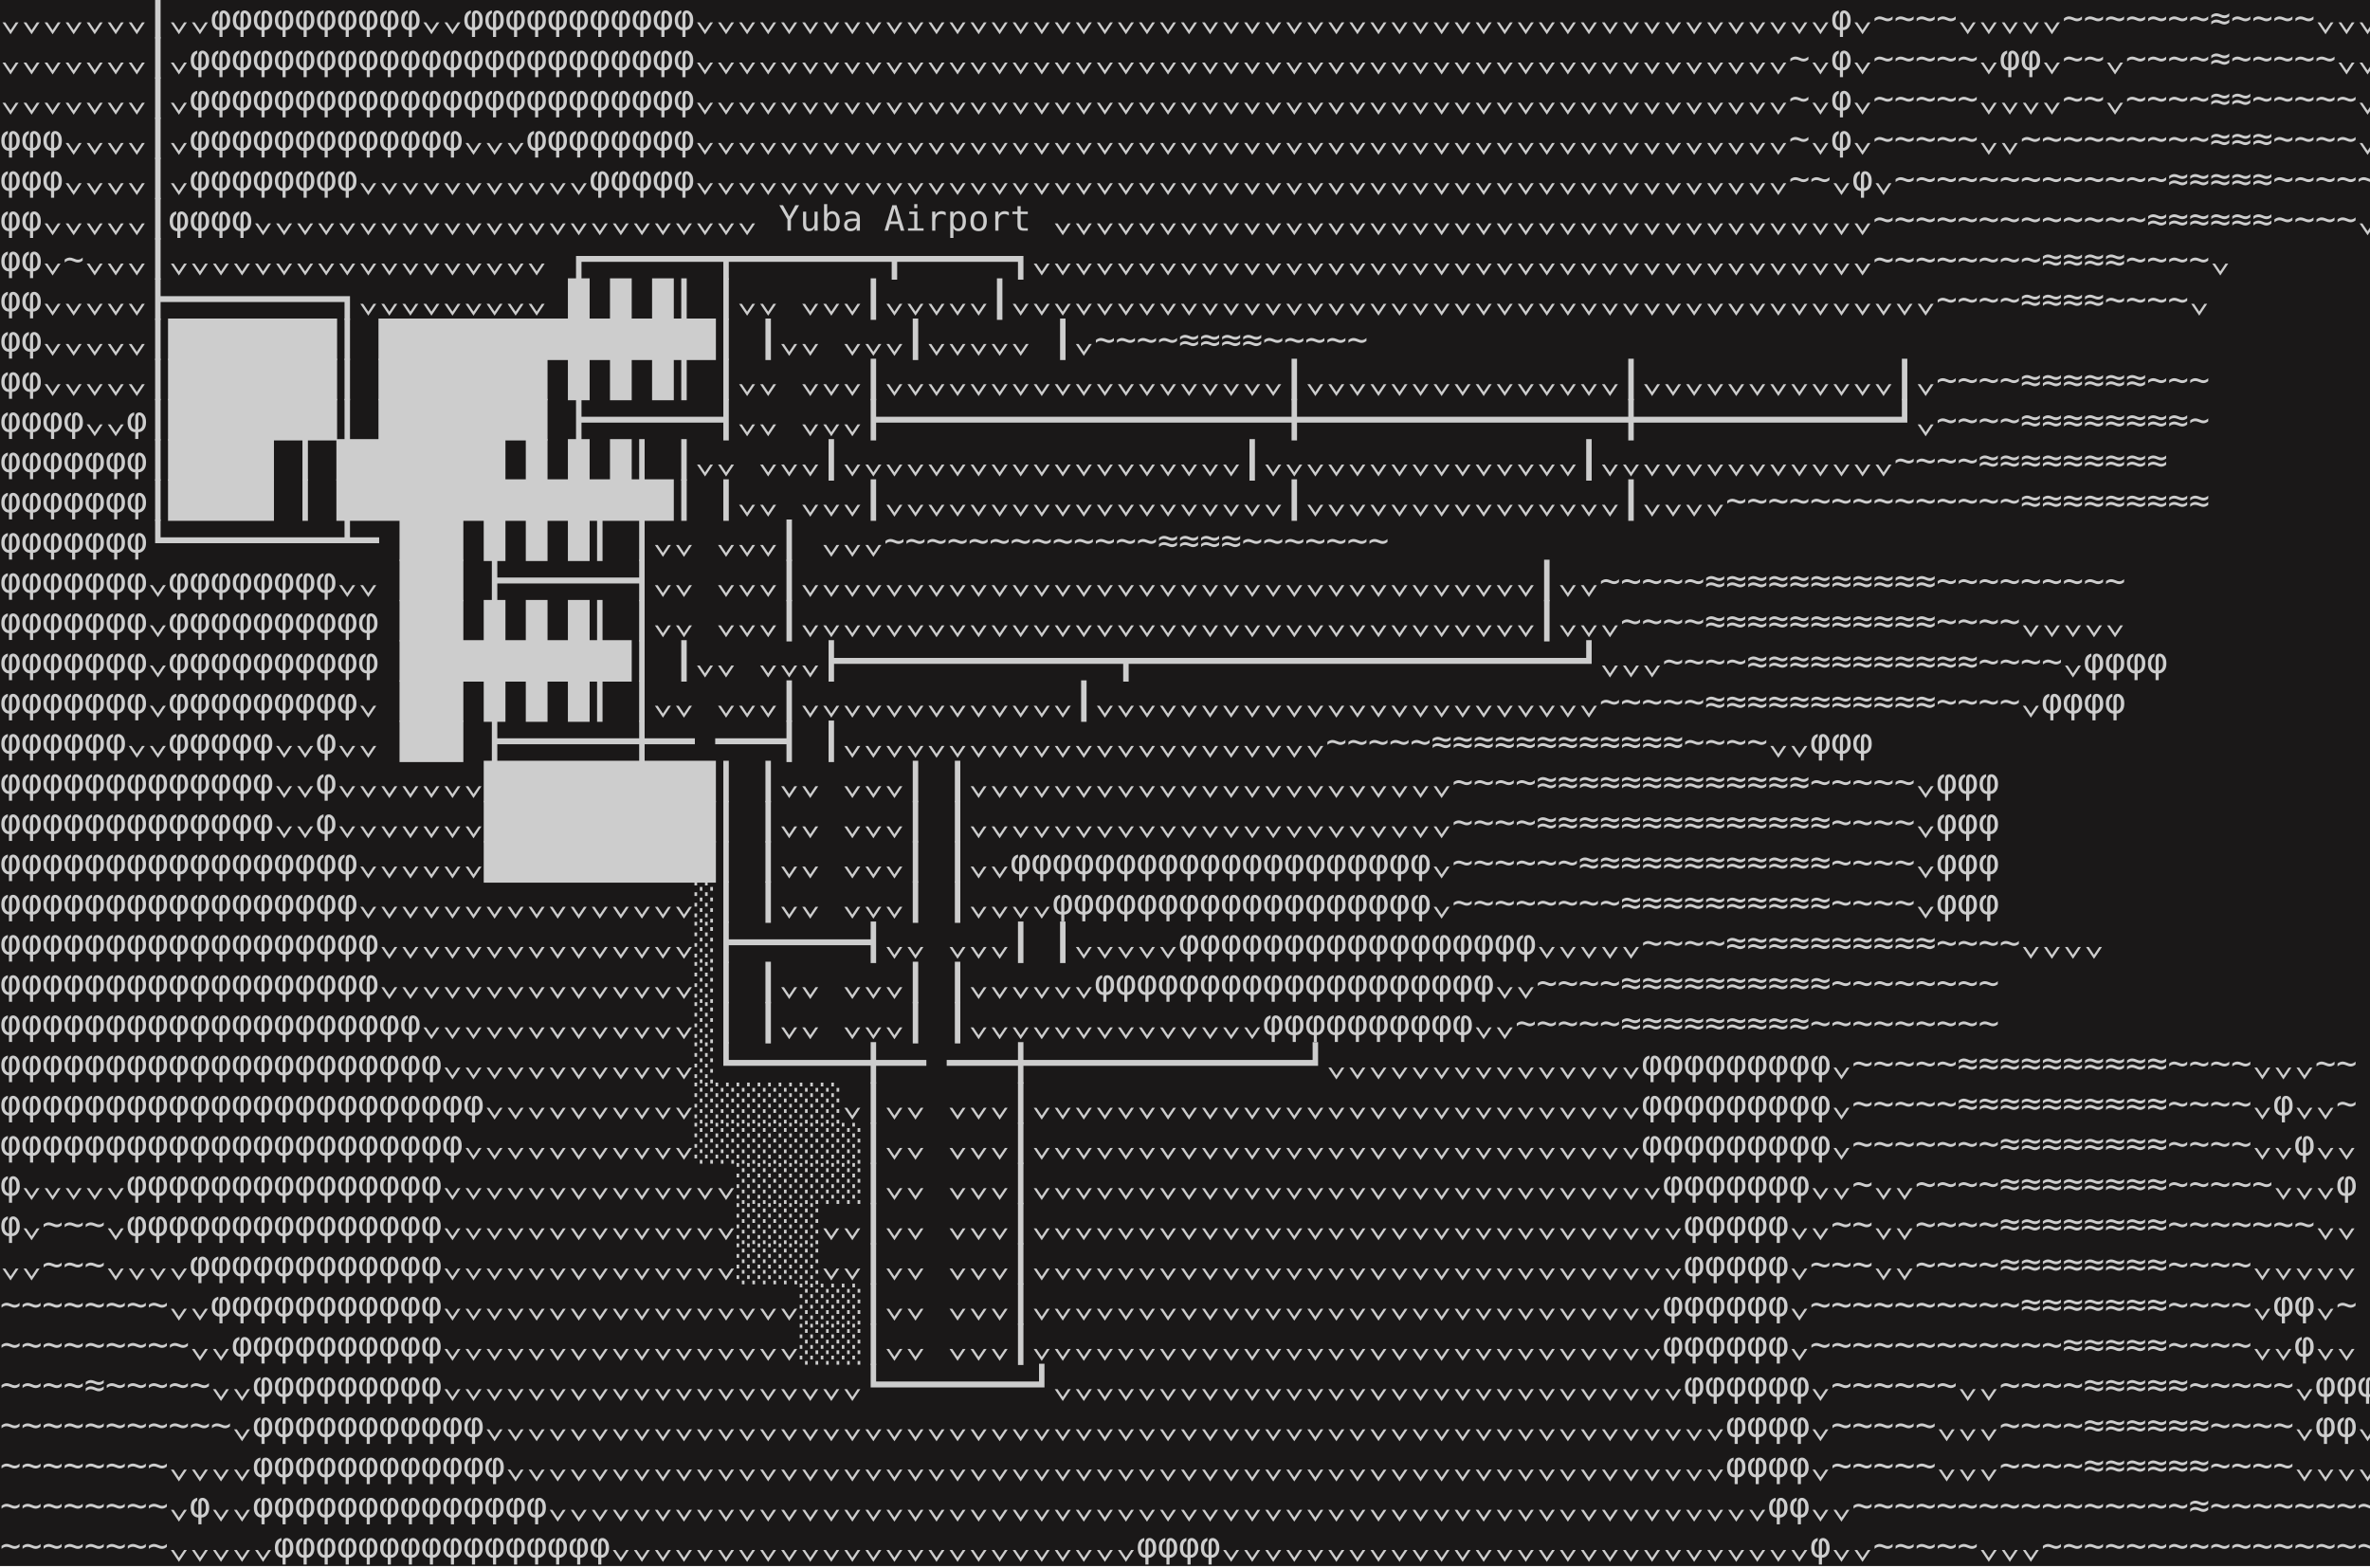
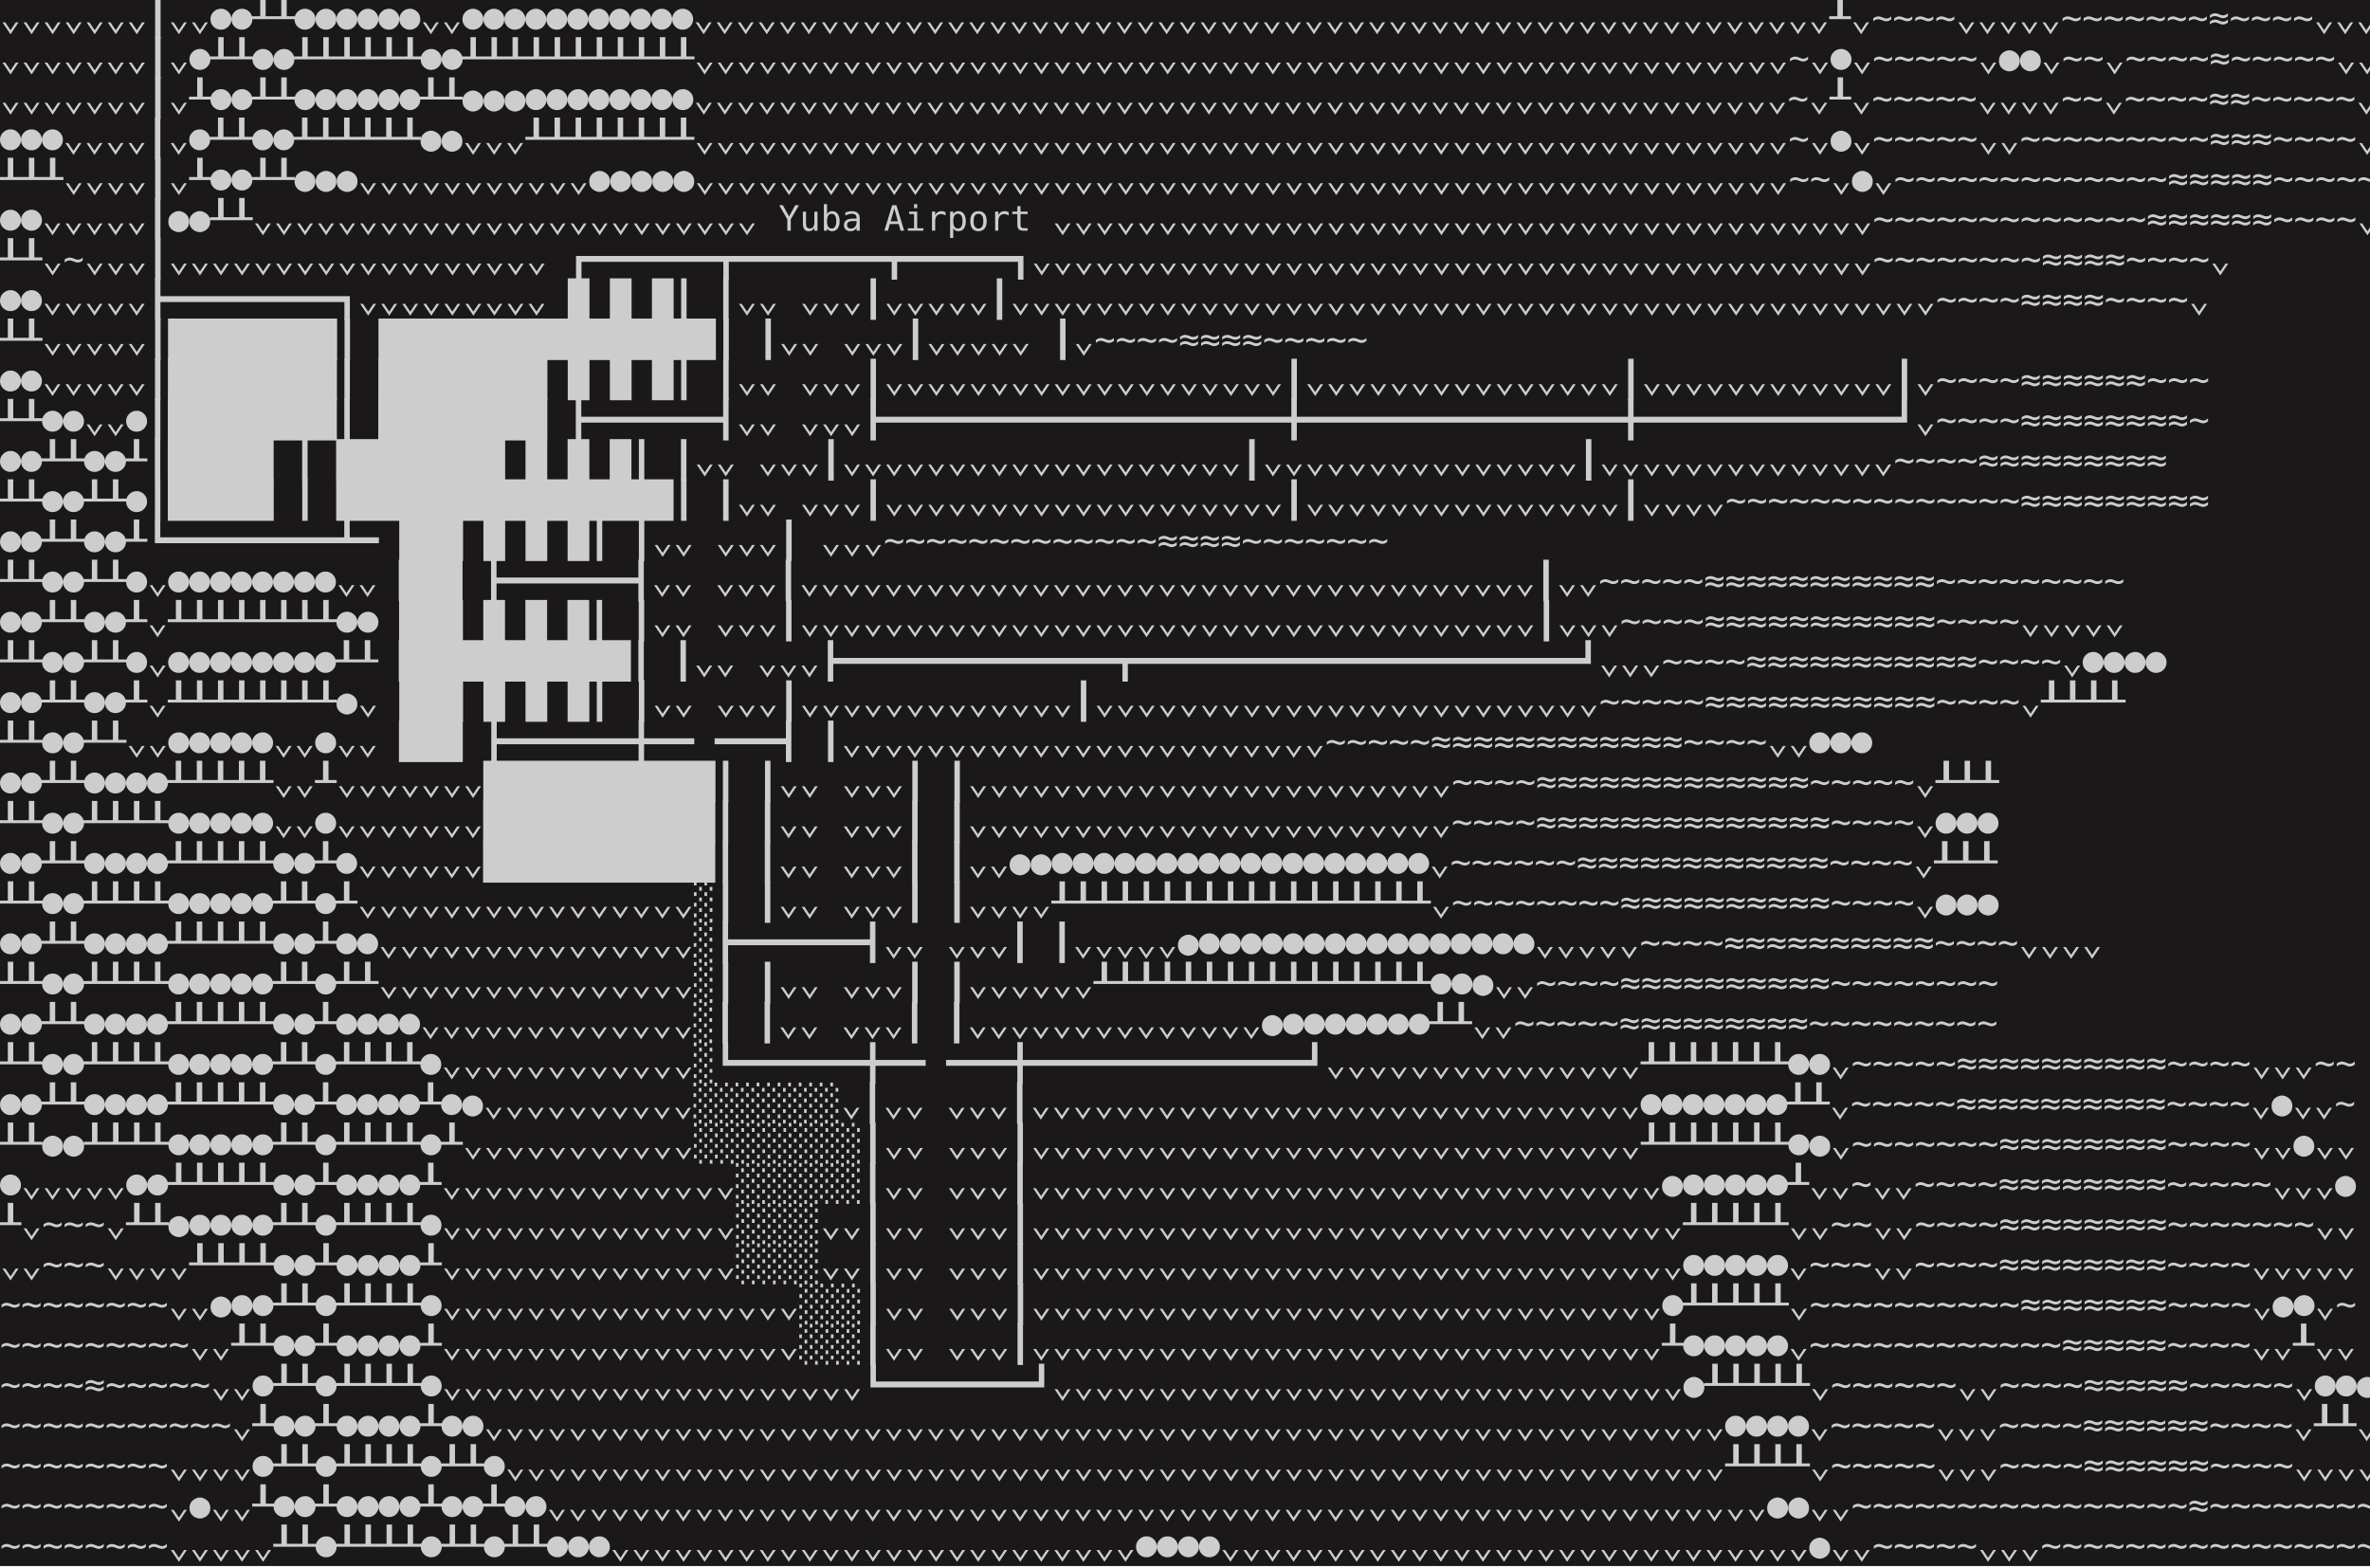
<svg xmlns="http://www.w3.org/2000/svg" version="1.1" width="678.0px" height="448.5px" viewBox="0 0 678.0 448.5" style="letter-spacing:0em;font-size:10px;font-family:'DejaVu Sans Mono';stroke:none">
  <text y="8.5" x="0.0" style="fill:#1a1818">█████████████████████████████████████████████████████████████████████████████████████████████████████████████████</text>
  <text y="20.0" x="0.0" style="fill:#1a1818">█████████████████████████████████████████████████████████████████████████████████████████████████████████████████</text>
  <text y="31.5" x="0.0" style="fill:#1a1818">█████████████████████████████████████████████████████████████████████████████████████████████████████████████████</text>
  <text y="43.0" x="0.0" style="fill:#1a1818">█████████████████████████████████████████████████████████████████████████████████████████████████████████████████</text>
  <text y="54.5" x="0.0" style="fill:#1a1818">█████████████████████████████████████████████████████████████████████████████████████████████████████████████████</text>
  <text y="66.0" x="0.0" style="fill:#1a1818">█████████████████████████████████████████████████████████████████████████████████████████████████████████████████</text>
  <text y="77.5" x="0.0" style="fill:#1a1818">█████████████████████████████████████████████████████████████████████████████████████████████████████████████████</text>
  <text y="89.0" x="0.0" style="fill:#1a1818">█████████████████████████████████████████████████████████████████████████████████████████████████████████████████</text>
  <text y="100.5" x="0.0" style="fill:#1a1818">█████████████████████████████████████████████████████████████████████████████████████████████████████████████████</text>
  <text y="112.0" x="0.0" style="fill:#1a1818">█████████████████████████████████████████████████████████████████████████████████████████████████████████████████</text>
  <text y="123.5" x="0.0" style="fill:#1a1818">█████████████████████████████████████████████████████████████████████████████████████████████████████████████████</text>
  <text y="135.0" x="0.0" style="fill:#1a1818">█████████████████████████████████████████████████████████████████████████████████████████████████████████████████</text>
  <text y="146.5" x="0.0" style="fill:#1a1818">█████████████████████████████████████████████████████████████████████████████████████████████████████████████████</text>
  <text y="158.0" x="0.0" style="fill:#1a1818">█████████████████████████████████████████████████████████████████████████████████████████████████████████████████</text>
  <text y="169.5" x="0.0" style="fill:#1a1818">█████████████████████████████████████████████████████████████████████████████████████████████████████████████████</text>
  <text y="181.0" x="0.0" style="fill:#1a1818">█████████████████████████████████████████████████████████████████████████████████████████████████████████████████</text>
  <text y="192.5" x="0.0" style="fill:#1a1818">█████████████████████████████████████████████████████████████████████████████████████████████████████████████████</text>
  <text y="204.0" x="0.0" style="fill:#1a1818">█████████████████████████████████████████████████████████████████████████████████████████████████████████████████</text>
  <text y="215.5" x="0.0" style="fill:#1a1818">█████████████████████████████████████████████████████████████████████████████████████████████████████████████████</text>
  <text y="227.0" x="0.0" style="fill:#1a1818">█████████████████████████████████████████████████████████████████████████████████████████████████████████████████</text>
  <text y="238.5" x="0.0" style="fill:#1a1818">█████████████████████████████████████████████████████████████████████████████████████████████████████████████████</text>
  <text y="250.0" x="0.0" style="fill:#1a1818">█████████████████████████████████████████████████████████████████████████████████████████████████████████████████</text>
  <text y="261.5" x="0.0" style="fill:#1a1818">█████████████████████████████████████████████████████████████████████████████████████████████████████████████████</text>
  <text y="273.0" x="0.0" style="fill:#1a1818">█████████████████████████████████████████████████████████████████████████████████████████████████████████████████</text>
  <text y="284.5" x="0.0" style="fill:#1a1818">█████████████████████████████████████████████████████████████████████████████████████████████████████████████████</text>
  <text y="296.0" x="0.0" style="fill:#1a1818">█████████████████████████████████████████████████████████████████████████████████████████████████████████████████</text>
  <text y="307.5" x="0.0" style="fill:#1a1818">█████████████████████████████████████████████████████████████████████████████████████████████████████████████████</text>
  <text y="319.0" x="0.0" style="fill:#1a1818">█████████████████████████████████████████████████████████████████████████████████████████████████████████████████</text>
  <text y="330.5" x="0.0" style="fill:#1a1818">█████████████████████████████████████████████████████████████████████████████████████████████████████████████████</text>
  <text y="342.0" x="0.0" style="fill:#1a1818">█████████████████████████████████████████████████████████████████████████████████████████████████████████████████</text>
  <text y="353.5" x="0.0" style="fill:#1a1818">█████████████████████████████████████████████████████████████████████████████████████████████████████████████████</text>
  <text y="365.0" x="0.0" style="fill:#1a1818">█████████████████████████████████████████████████████████████████████████████████████████████████████████████████</text>
  <text y="376.5" x="0.0" style="fill:#1a1818">█████████████████████████████████████████████████████████████████████████████████████████████████████████████████</text>
  <text y="388.0" x="0.0" style="fill:#1a1818">█████████████████████████████████████████████████████████████████████████████████████████████████████████████████</text>
  <text y="399.5" x="0.0" style="fill:#1a1818">█████████████████████████████████████████████████████████████████████████████████████████████████████████████████</text>
  <text y="411.0" x="0.0" style="fill:#1a1818">█████████████████████████████████████████████████████████████████████████████████████████████████████████████████</text>
  <text y="422.5" x="0.0" style="fill:#1a1818">█████████████████████████████████████████████████████████████████████████████████████████████████████████████████</text>
  <text y="434.0" x="0.0" style="fill:#1a1818">█████████████████████████████████████████████████████████████████████████████████████████████████████████████████</text>
  <text y="445.5" x="0.0" style="fill:#1a1818">█████████████████████████████████████████████████████████████████████████████████████████████████████████████████</text>
-   <text y="8.5" x="0.0" style="fill:#cdcdcd">⌄⌄⌄⌄⌄⌄⌄┃⌄⌄φφφφφφφφφφ⌄⌄φφφφφφφφφφφ⌄⌄⌄⌄⌄⌄⌄⌄⌄⌄⌄⌄⌄⌄⌄⌄⌄⌄⌄⌄⌄⌄⌄⌄⌄⌄⌄⌄⌄⌄⌄⌄⌄⌄⌄⌄⌄⌄⌄⌄⌄⌄⌄⌄⌄⌄⌄⌄⌄⌄⌄⌄⌄⌄φ⌄~~~~⌄⌄⌄⌄⌄~~~~~~~≈~~~~⌄⌄⌄</text>
-   <text y="20.0" x="0.0" style="fill:#cdcdcd">⌄⌄⌄⌄⌄⌄⌄┃⌄φφφφφφφφφφφφφφφφφφφφφφφφ⌄⌄⌄⌄⌄⌄⌄⌄⌄⌄⌄⌄⌄⌄⌄⌄⌄⌄⌄⌄⌄⌄⌄⌄⌄⌄⌄⌄⌄⌄⌄⌄⌄⌄⌄⌄⌄⌄⌄⌄⌄⌄⌄⌄⌄⌄⌄⌄⌄⌄⌄⌄~⌄φ⌄~~~~~⌄φφ⌄~~⌄~~~~≈~~~~~⌄⌄</text>
-   <text y="31.5" x="0.0" style="fill:#cdcdcd">⌄⌄⌄⌄⌄⌄⌄┃⌄φφφφφφφφφφφφφφφφφφφφφφφφ⌄⌄⌄⌄⌄⌄⌄⌄⌄⌄⌄⌄⌄⌄⌄⌄⌄⌄⌄⌄⌄⌄⌄⌄⌄⌄⌄⌄⌄⌄⌄⌄⌄⌄⌄⌄⌄⌄⌄⌄⌄⌄⌄⌄⌄⌄⌄⌄⌄⌄⌄⌄~⌄φ⌄~~~~~⌄⌄⌄⌄~~⌄~~~~≈≈~~~~~⌄</text>
-   <text y="43.0" x="0.0" style="fill:#cdcdcd">φφφ⌄⌄⌄⌄┃⌄φφφφφφφφφφφφφ⌄⌄⌄φφφφφφφφ⌄⌄⌄⌄⌄⌄⌄⌄⌄⌄⌄⌄⌄⌄⌄⌄⌄⌄⌄⌄⌄⌄⌄⌄⌄⌄⌄⌄⌄⌄⌄⌄⌄⌄⌄⌄⌄⌄⌄⌄⌄⌄⌄⌄⌄⌄⌄⌄⌄⌄⌄⌄~⌄φ⌄~~~~~⌄⌄~~~~~~~~~≈≈≈~~~~⌄</text>
-   <text y="54.5" x="0.0" style="fill:#cdcdcd">φφφ⌄⌄⌄⌄┃⌄φφφφφφφφ⌄⌄⌄⌄⌄⌄⌄⌄⌄⌄⌄φφφφφ⌄⌄⌄⌄⌄⌄⌄⌄⌄⌄⌄⌄⌄⌄⌄⌄⌄⌄⌄⌄⌄⌄⌄⌄⌄⌄⌄⌄⌄⌄⌄⌄⌄⌄⌄⌄⌄⌄⌄⌄⌄⌄⌄⌄⌄⌄⌄⌄⌄⌄⌄⌄~~⌄φ⌄~~~~~~~~~~~~~≈≈≈≈≈~~~~~</text>
-   <text y="66.0" x="0.0" style="fill:#cdcdcd">φφ⌄⌄⌄⌄⌄┃φφφφ⌄⌄⌄⌄⌄⌄⌄⌄⌄⌄⌄⌄⌄⌄⌄⌄⌄⌄⌄⌄⌄⌄⌄⌄ Yuba Airport ⌄⌄⌄⌄⌄⌄⌄⌄⌄⌄⌄⌄⌄⌄⌄⌄⌄⌄⌄⌄⌄⌄⌄⌄⌄⌄⌄⌄⌄⌄⌄⌄⌄⌄⌄⌄⌄⌄⌄~~~~~~~~~~~~~≈≈≈≈≈≈~~~~⌄</text>
-   <text y="77.5" x="0.0" style="fill:#cdcdcd">φφ⌄~⌄⌄⌄┃⌄⌄⌄⌄⌄⌄⌄⌄⌄⌄⌄⌄⌄⌄⌄⌄⌄⌄        ┏━━━━━━┳━━━━━━━┳━━━━━┓⌄⌄⌄⌄⌄⌄⌄⌄⌄⌄⌄⌄⌄⌄⌄⌄⌄⌄⌄⌄⌄⌄⌄⌄⌄⌄⌄⌄⌄⌄⌄⌄⌄⌄⌄⌄⌄⌄⌄⌄~~~~~~~~≈≈≈≈~~~~⌄</text>
-   <text y="89.0" x="0.0" style="fill:#cdcdcd">φφ⌄⌄⌄⌄⌄┣━━━━━━━━┓⌄⌄⌄⌄⌄⌄⌄⌄⌄ █  █  █┃      ┃⌄⌄  ⌄⌄⌄┃⌄⌄⌄⌄⌄┃⌄⌄⌄⌄⌄⌄⌄⌄⌄⌄⌄⌄⌄⌄⌄⌄⌄⌄⌄⌄⌄⌄⌄⌄⌄⌄⌄⌄⌄⌄⌄⌄⌄⌄⌄⌄⌄⌄⌄⌄⌄⌄⌄⌄~~~~≈≈≈≈~~~~⌄</text>
-   <text y="100.5" x="0.0" style="fill:#cdcdcd">φφ⌄⌄⌄⌄⌄┃████████┃ ████████████████┃      ┃⌄⌄  ⌄⌄⌄┃⌄⌄⌄⌄⌄                                           ┃⌄~~~~≈≈≈≈~~~~~</text>
-   <text y="112.0" x="0.0" style="fill:#cdcdcd">φφ⌄⌄⌄⌄⌄┃████████┃ ████████ █  █  █┃      ┃⌄⌄  ⌄⌄⌄┃⌄⌄⌄⌄⌄⌄⌄⌄⌄⌄⌄⌄⌄⌄⌄⌄⌄⌄⌄┃⌄⌄⌄⌄⌄⌄⌄⌄⌄⌄⌄⌄⌄⌄⌄┃⌄⌄⌄⌄⌄⌄⌄⌄⌄⌄⌄⌄┃⌄~~~~≈≈≈≈≈≈~~~</text>
-   <text y="123.5" x="0.0" style="fill:#cdcdcd">φφφφ⌄⌄φ┃████████┃ ████████        ┣━━━━━━┫⌄⌄  ⌄⌄⌄┣━━━━━━━━━━━━━━━━━━━╋━━━━━━━━━━━━━━━╋━━━━━━━━━━━━┛⌄~~~~≈≈≈≈≈≈≈≈~</text>
-   <text y="135.0" x="0.0" style="fill:#cdcdcd">φφφφφφφ┃█████   ┃ ████████ █  █  █┃      ┃⌄⌄  ⌄⌄⌄┃⌄⌄⌄⌄⌄⌄⌄⌄⌄⌄⌄⌄⌄⌄⌄⌄⌄⌄⌄┃⌄⌄⌄⌄⌄⌄⌄⌄⌄⌄⌄⌄⌄⌄⌄┃⌄⌄⌄⌄⌄⌄⌄⌄⌄⌄⌄⌄⌄⌄~~~~≈≈≈≈≈≈≈≈≈</text>
-   <text y="146.5" x="0.0" style="fill:#cdcdcd">φφφφφφφ┃█████   ┃ ████████████████┃      ┃⌄⌄  ⌄⌄⌄┃⌄⌄⌄⌄⌄⌄⌄⌄⌄⌄⌄⌄⌄⌄⌄⌄⌄⌄⌄┃⌄⌄⌄⌄⌄⌄⌄⌄⌄⌄⌄⌄⌄⌄⌄┃⌄⌄⌄⌄~~~~~~~~~~~~~~≈≈≈≈≈≈≈≈≈</text>
-   <text y="158.0" x="0.0" style="fill:#cdcdcd">φφφφφφφ┗━━━━━━━━┻━     ███ █  █  █┃      ┃⌄⌄  ⌄⌄⌄┃                                    ⌄⌄⌄~~~~~~~~~~~~~≈≈≈≈~~~~~~~</text>
-   <text y="169.5" x="0.0" style="fill:#cdcdcd">φφφφφφφ⌄φφφφφφφφ⌄⌄     ███        ┣━━━━━━┫⌄⌄  ⌄⌄⌄┃⌄⌄⌄⌄⌄⌄⌄⌄⌄⌄⌄⌄⌄⌄⌄⌄⌄⌄⌄⌄⌄⌄⌄⌄⌄⌄⌄⌄⌄⌄⌄⌄⌄⌄⌄┃⌄⌄~~~~~≈≈≈≈≈≈≈≈≈≈≈~~~~~~~~~</text>
-   <text y="181.0" x="0.0" style="fill:#cdcdcd">φφφφφφφ⌄φφφφφφφφφφ     ███ █  █  █┃      ┃⌄⌄  ⌄⌄⌄┃⌄⌄⌄⌄⌄⌄⌄⌄⌄⌄⌄⌄⌄⌄⌄⌄⌄⌄⌄⌄⌄⌄⌄⌄⌄⌄⌄⌄⌄⌄⌄⌄⌄⌄⌄┃⌄⌄⌄~~~~≈≈≈≈≈≈≈≈≈≈≈~~~~⌄⌄⌄⌄⌄</text>
-   <text y="192.5" x="0.0" style="fill:#cdcdcd">φφφφφφφ⌄φφφφφφφφφφ     ███████████┃      ┃⌄⌄  ⌄⌄⌄┣━━━━━━━━━━━━━┳━━━━━━━━━━━━━━━━━━━━━┛⌄⌄⌄~~~~≈≈≈≈≈≈≈≈≈≈≈~~~~⌄φφφφ</text>
-   <text y="204.0" x="0.0" style="fill:#cdcdcd">φφφφφφφ⌄φφφφφφφφφ⌄     ███ █  █  █┃      ┃⌄⌄  ⌄⌄⌄┃⌄⌄⌄⌄⌄⌄⌄⌄⌄⌄⌄⌄⌄┃⌄⌄⌄⌄⌄⌄⌄⌄⌄⌄⌄⌄⌄⌄⌄⌄⌄⌄⌄⌄⌄⌄⌄⌄~~~~~≈≈≈≈≈≈≈≈≈≈≈~~~~⌄φφφφ</text>
-   <text y="215.5" x="0.0" style="fill:#cdcdcd">φφφφφφ⌄⌄φφφφφ⌄⌄φ⌄⌄     ███        ┣━━━━━━╋━━  ━━━┫             ┃⌄⌄⌄⌄⌄⌄⌄⌄⌄⌄⌄⌄⌄⌄⌄⌄⌄⌄⌄⌄⌄⌄⌄~~~~~≈≈≈≈≈≈≈≈≈≈≈≈~~~~⌄⌄φφφ</text>
-   <text y="227.0" x="0.0" style="fill:#cdcdcd">φφφφφφφφφφφφφ⌄⌄φ⌄⌄⌄⌄⌄⌄⌄███████████┃      ┃⌄⌄  ⌄⌄⌄┃             ┃⌄⌄⌄⌄⌄⌄⌄⌄⌄⌄⌄⌄⌄⌄⌄⌄⌄⌄⌄⌄⌄⌄⌄~~~~≈≈≈≈≈≈≈≈≈≈≈≈≈~~~~~⌄φφφ</text>
-   <text y="238.5" x="0.0" style="fill:#cdcdcd">φφφφφφφφφφφφφ⌄⌄φ⌄⌄⌄⌄⌄⌄⌄███████████┃      ┃⌄⌄  ⌄⌄⌄┃             ┃⌄⌄⌄⌄⌄⌄⌄⌄⌄⌄⌄⌄⌄⌄⌄⌄⌄⌄⌄⌄⌄⌄⌄~~~~≈≈≈≈≈≈≈≈≈≈≈≈≈≈~~~~⌄φφφ</text>
-   <text y="250.0" x="0.0" style="fill:#cdcdcd">φφφφφφφφφφφφφφφφφ⌄⌄⌄⌄⌄⌄███████████┃      ┃⌄⌄  ⌄⌄⌄┃             ┃⌄⌄φφφφφφφφφφφφφφφφφφφφ⌄~~~~~~≈≈≈≈≈≈≈≈≈≈≈≈~~~~⌄φφφ</text>
-   <text y="261.5" x="0.0" style="fill:#cdcdcd">φφφφφφφφφφφφφφφφφ⌄⌄⌄⌄⌄⌄⌄⌄⌄⌄⌄⌄⌄⌄⌄⌄░┃      ┃⌄⌄  ⌄⌄⌄┃             ┃⌄⌄⌄⌄φφφφφφφφφφφφφφφφφφ⌄~~~~~~~~≈≈≈≈≈≈≈≈≈≈~~~~⌄φφφ</text>
-   <text y="273.0" x="0.0" style="fill:#cdcdcd">φφφφφφφφφφφφφφφφφφ⌄⌄⌄⌄⌄⌄⌄⌄⌄⌄⌄⌄⌄⌄⌄░┣━━━━━━┫⌄⌄  ⌄⌄⌄┃             ┃⌄⌄⌄⌄⌄φφφφφφφφφφφφφφφφφ⌄⌄⌄⌄⌄~~~~≈≈≈≈≈≈≈≈≈≈~~~~⌄⌄⌄⌄</text>
-   <text y="284.5" x="0.0" style="fill:#cdcdcd">φφφφφφφφφφφφφφφφφφ⌄⌄⌄⌄⌄⌄⌄⌄⌄⌄⌄⌄⌄⌄⌄░┃      ┃⌄⌄  ⌄⌄⌄┃             ┃⌄⌄⌄⌄⌄⌄φφφφφφφφφφφφφφφφφφφ⌄⌄~~~~≈≈≈≈≈≈≈≈≈≈~~~~~~~~</text>
-   <text y="296.0" x="0.0" style="fill:#cdcdcd">φφφφφφφφφφφφφφφφφφφφ⌄⌄⌄⌄⌄⌄⌄⌄⌄⌄⌄⌄⌄░┃      ┃⌄⌄  ⌄⌄⌄┃             ┃⌄⌄⌄⌄⌄⌄⌄⌄⌄⌄⌄⌄⌄⌄φφφφφφφφφφ⌄⌄~~~~~≈≈≈≈≈≈≈≈≈~~~~~~~~~</text>
-   <text y="307.5" x="0.0" style="fill:#cdcdcd">φφφφφφφφφφφφφφφφφφφφφ⌄⌄⌄⌄⌄⌄⌄⌄⌄⌄⌄⌄░┗━━━━━━╋━━  ━━━╋━━━━━━━━━━━━━┛⌄⌄⌄⌄⌄⌄⌄⌄⌄⌄⌄⌄⌄⌄⌄φφφφφφφφφ⌄~~~~~≈≈≈≈≈≈≈≈≈≈~~~~⌄⌄⌄~~</text>
-   <text y="319.0" x="0.0" style="fill:#cdcdcd">φφφφφφφφφφφφφφφφφφφφφφφ⌄⌄⌄⌄⌄⌄⌄⌄⌄⌄░░░░░░░⌄┃⌄⌄  ⌄⌄⌄┃⌄⌄⌄⌄⌄⌄⌄⌄⌄⌄⌄⌄⌄⌄⌄⌄⌄⌄⌄⌄⌄⌄⌄⌄⌄⌄⌄⌄⌄φφφφφφφφφ⌄~~~~~≈≈≈≈≈≈≈≈≈≈~~~~⌄φ⌄⌄~</text>
-   <text y="330.5" x="0.0" style="fill:#cdcdcd">φφφφφφφφφφφφφφφφφφφφφφ⌄⌄⌄⌄⌄⌄⌄⌄⌄⌄⌄░░░░░░░░┃⌄⌄  ⌄⌄⌄┃⌄⌄⌄⌄⌄⌄⌄⌄⌄⌄⌄⌄⌄⌄⌄⌄⌄⌄⌄⌄⌄⌄⌄⌄⌄⌄⌄⌄⌄φφφφφφφφφ⌄~~~~~~~≈≈≈≈≈≈≈≈~~~~⌄⌄φ⌄⌄</text>
-   <text y="342.0" x="0.0" style="fill:#cdcdcd">φ⌄⌄⌄⌄⌄φφφφφφφφφφφφφφφ⌄⌄⌄⌄⌄⌄⌄⌄⌄⌄⌄⌄⌄⌄░░░░░░┃⌄⌄  ⌄⌄⌄┃⌄⌄⌄⌄⌄⌄⌄⌄⌄⌄⌄⌄⌄⌄⌄⌄⌄⌄⌄⌄⌄⌄⌄⌄⌄⌄⌄⌄⌄⌄φφφφφφφ⌄⌄~⌄⌄~~~~≈≈≈≈≈≈≈≈~~~~~⌄⌄⌄φ</text>
-   <text y="353.5" x="0.0" style="fill:#cdcdcd">φ⌄~~~⌄φφφφφφφφφφφφφφφ⌄⌄⌄⌄⌄⌄⌄⌄⌄⌄⌄⌄⌄⌄░░░░⌄⌄┃⌄⌄  ⌄⌄⌄┃⌄⌄⌄⌄⌄⌄⌄⌄⌄⌄⌄⌄⌄⌄⌄⌄⌄⌄⌄⌄⌄⌄⌄⌄⌄⌄⌄⌄⌄⌄⌄φφφφφ⌄⌄~~⌄⌄~~~~≈≈≈≈≈≈≈≈~~~~~~~⌄⌄</text>
-   <text y="365.0" x="0.0" style="fill:#cdcdcd">⌄⌄~~~⌄⌄⌄⌄φφφφφφφφφφφφ⌄⌄⌄⌄⌄⌄⌄⌄⌄⌄⌄⌄⌄⌄░░░░⌄⌄┃⌄⌄  ⌄⌄⌄┃⌄⌄⌄⌄⌄⌄⌄⌄⌄⌄⌄⌄⌄⌄⌄⌄⌄⌄⌄⌄⌄⌄⌄⌄⌄⌄⌄⌄⌄⌄⌄φφφφφ⌄~~~⌄⌄~~~~≈≈≈≈≈≈≈≈~~~~⌄⌄⌄⌄⌄</text>
-   <text y="376.5" x="0.0" style="fill:#cdcdcd">~~~~~~~~⌄⌄φφφφφφφφφφφ⌄⌄⌄⌄⌄⌄⌄⌄⌄⌄⌄⌄⌄⌄⌄⌄⌄░░░┃⌄⌄  ⌄⌄⌄┃⌄⌄⌄⌄⌄⌄⌄⌄⌄⌄⌄⌄⌄⌄⌄⌄⌄⌄⌄⌄⌄⌄⌄⌄⌄⌄⌄⌄⌄⌄φφφφφφ⌄~~~~~~~~~~≈≈≈≈≈≈≈~~~~⌄φφ⌄~</text>
-   <text y="388.0" x="0.0" style="fill:#cdcdcd">~~~~~~~~~⌄⌄φφφφφφφφφφ⌄⌄⌄⌄⌄⌄⌄⌄⌄⌄⌄⌄⌄⌄⌄⌄⌄░░░┃⌄⌄  ⌄⌄⌄┃⌄⌄⌄⌄⌄⌄⌄⌄⌄⌄⌄⌄⌄⌄⌄⌄⌄⌄⌄⌄⌄⌄⌄⌄⌄⌄⌄⌄⌄⌄φφφφφφ⌄~~~~~~~~~~~~≈≈≈≈≈~~~~⌄⌄φ⌄⌄</text>
-   <text y="399.5" x="0.0" style="fill:#cdcdcd">~~~~≈~~~~~⌄⌄φφφφφφφφφ⌄⌄⌄⌄⌄⌄⌄⌄⌄⌄⌄⌄⌄⌄⌄⌄⌄⌄⌄⌄┗━━━━━━━┛⌄⌄⌄⌄⌄⌄⌄⌄⌄⌄⌄⌄⌄⌄⌄⌄⌄⌄⌄⌄⌄⌄⌄⌄⌄⌄⌄⌄⌄⌄φφφφφφ⌄~~~~~~⌄⌄~~~~≈≈≈≈≈~~~~~⌄φφφ</text>
-   <text y="411.0" x="0.0" style="fill:#cdcdcd">~~~~~~~~~~~⌄φφφφφφφφφφφ⌄⌄⌄⌄⌄⌄⌄⌄⌄⌄⌄⌄⌄⌄⌄⌄⌄⌄⌄⌄⌄⌄⌄⌄⌄⌄⌄⌄⌄⌄⌄⌄⌄⌄⌄⌄⌄⌄⌄⌄⌄⌄⌄⌄⌄⌄⌄⌄⌄⌄⌄⌄⌄⌄⌄⌄⌄⌄⌄φφφφ⌄~~~~~⌄⌄⌄~~~~≈≈≈≈≈≈~~~~⌄φφ⌄</text>
-   <text y="422.5" x="0.0" style="fill:#cdcdcd">~~~~~~~~⌄⌄⌄⌄φφφφφφφφφφφφ⌄⌄⌄⌄⌄⌄⌄⌄⌄⌄⌄⌄⌄⌄⌄⌄⌄⌄⌄⌄⌄⌄⌄⌄⌄⌄⌄⌄⌄⌄⌄⌄⌄⌄⌄⌄⌄⌄⌄⌄⌄⌄⌄⌄⌄⌄⌄⌄⌄⌄⌄⌄⌄⌄⌄⌄⌄⌄φφφφ⌄~~~~~⌄⌄⌄~~~~≈≈≈≈≈≈~~~~⌄⌄⌄⌄</text>
-   <text y="434.0" x="0.0" style="fill:#cdcdcd">~~~~~~~~⌄φ⌄⌄φφφφφφφφφφφφφφ⌄⌄⌄⌄⌄⌄⌄⌄⌄⌄⌄⌄⌄⌄⌄⌄⌄⌄⌄⌄⌄⌄⌄⌄⌄⌄⌄⌄⌄⌄⌄⌄⌄⌄⌄⌄⌄⌄⌄⌄⌄⌄⌄⌄⌄⌄⌄⌄⌄⌄⌄⌄⌄⌄⌄⌄⌄⌄φφ⌄⌄~~~~~~~~~~~~~~~~≈~~~~~~~~</text>
-   <text y="445.5" x="0.0" style="fill:#cdcdcd">~~~~~~~~⌄⌄⌄⌄⌄φφφφφφφφφφφφφφφφ⌄⌄⌄⌄⌄⌄⌄⌄⌄⌄⌄⌄⌄⌄⌄⌄⌄⌄⌄⌄⌄⌄⌄⌄⌄φφφφ⌄⌄⌄⌄⌄⌄⌄⌄⌄⌄⌄⌄⌄⌄⌄⌄⌄⌄⌄⌄⌄⌄⌄⌄⌄⌄⌄⌄φ⌄⌄~~~~~⌄⌄⌄~~~~~~~~~~~~~~~~</text>
+   <text y="8.5" x="0.0" style="fill:#cdcdcd">⌄⌄⌄⌄⌄⌄⌄┃⌄⌄⬤⬤┸┸⬤⬤⬤⬤⬤⬤⌄⌄⬤⬤⬤⬤⬤⬤⬤⬤⬤⬤⬤⌄⌄⌄⌄⌄⌄⌄⌄⌄⌄⌄⌄⌄⌄⌄⌄⌄⌄⌄⌄⌄⌄⌄⌄⌄⌄⌄⌄⌄⌄⌄⌄⌄⌄⌄⌄⌄⌄⌄⌄⌄⌄⌄⌄⌄⌄⌄⌄⌄⌄⌄⌄⌄⌄┸⌄~~~~⌄⌄⌄⌄⌄~~~~~~~≈~~~~⌄⌄⌄</text>
+   <text y="20.0" x="0.0" style="fill:#cdcdcd">⌄⌄⌄⌄⌄⌄⌄┃⌄⬤┸┸⬤⬤┸┸┸┸┸┸⬤⬤┸┸┸┸┸┸┸┸┸┸┸⌄⌄⌄⌄⌄⌄⌄⌄⌄⌄⌄⌄⌄⌄⌄⌄⌄⌄⌄⌄⌄⌄⌄⌄⌄⌄⌄⌄⌄⌄⌄⌄⌄⌄⌄⌄⌄⌄⌄⌄⌄⌄⌄⌄⌄⌄⌄⌄⌄⌄⌄⌄~⌄⬤⌄~~~~~⌄●●⌄~~⌄~~~~≈~~~~~⌄⌄</text>
+   <text y="31.5" x="0.0" style="fill:#cdcdcd">⌄⌄⌄⌄⌄⌄⌄┃⌄┸⬤⬤┸┸⬤⬤⬤⬤⬤⬤┸┸●●●⬤⬤⬤⬤⬤⬤⬤⬤⌄⌄⌄⌄⌄⌄⌄⌄⌄⌄⌄⌄⌄⌄⌄⌄⌄⌄⌄⌄⌄⌄⌄⌄⌄⌄⌄⌄⌄⌄⌄⌄⌄⌄⌄⌄⌄⌄⌄⌄⌄⌄⌄⌄⌄⌄⌄⌄⌄⌄⌄⌄~⌄┸⌄~~~~~⌄⌄⌄⌄~~⌄~~~~≈≈~~~~~⌄</text>
+   <text y="43.0" x="0.0" style="fill:#cdcdcd">⬤⬤⬤⌄⌄⌄⌄┃⌄⬤┸┸⬤⬤┸┸┸┸┸┸●●⌄⌄⌄┸┸┸┸┸┸┸┸⌄⌄⌄⌄⌄⌄⌄⌄⌄⌄⌄⌄⌄⌄⌄⌄⌄⌄⌄⌄⌄⌄⌄⌄⌄⌄⌄⌄⌄⌄⌄⌄⌄⌄⌄⌄⌄⌄⌄⌄⌄⌄⌄⌄⌄⌄⌄⌄⌄⌄⌄⌄~⌄●⌄~~~~~⌄⌄~~~~~~~~~≈≈≈~~~~⌄</text>
+   <text y="54.5" x="0.0" style="fill:#cdcdcd">┸┸┸⌄⌄⌄⌄┃⌄┸⬤⬤┸┸●●●⌄⌄⌄⌄⌄⌄⌄⌄⌄⌄⌄●●●●●⌄⌄⌄⌄⌄⌄⌄⌄⌄⌄⌄⌄⌄⌄⌄⌄⌄⌄⌄⌄⌄⌄⌄⌄⌄⌄⌄⌄⌄⌄⌄⌄⌄⌄⌄⌄⌄⌄⌄⌄⌄⌄⌄⌄⌄⌄⌄⌄⌄⌄⌄⌄~~⌄●⌄~~~~~~~~~~~~~≈≈≈≈≈~~~~~</text>
+   <text y="66.0" x="0.0" style="fill:#cdcdcd">⬤⬤⌄⌄⌄⌄⌄┃●●┸┸⌄⌄⌄⌄⌄⌄⌄⌄⌄⌄⌄⌄⌄⌄⌄⌄⌄⌄⌄⌄⌄⌄⌄⌄ Yuba Airport ⌄⌄⌄⌄⌄⌄⌄⌄⌄⌄⌄⌄⌄⌄⌄⌄⌄⌄⌄⌄⌄⌄⌄⌄⌄⌄⌄⌄⌄⌄⌄⌄⌄⌄⌄⌄⌄⌄⌄~~~~~~~~~~~~~≈≈≈≈≈≈~~~~⌄</text>
+   <text y="77.5" x="0.0" style="fill:#cdcdcd">┸┸⌄~⌄⌄⌄┃⌄⌄⌄⌄⌄⌄⌄⌄⌄⌄⌄⌄⌄⌄⌄⌄⌄⌄        ┏━━━━━━┳━━━━━━━┳━━━━━┓⌄⌄⌄⌄⌄⌄⌄⌄⌄⌄⌄⌄⌄⌄⌄⌄⌄⌄⌄⌄⌄⌄⌄⌄⌄⌄⌄⌄⌄⌄⌄⌄⌄⌄⌄⌄⌄⌄⌄⌄~~~~~~~~≈≈≈≈~~~~⌄</text>
+   <text y="89.0" x="0.0" style="fill:#cdcdcd">⬤⬤⌄⌄⌄⌄⌄┣━━━━━━━━┓⌄⌄⌄⌄⌄⌄⌄⌄⌄ █  █  █┃      ┃⌄⌄  ⌄⌄⌄┃⌄⌄⌄⌄⌄┃⌄⌄⌄⌄⌄⌄⌄⌄⌄⌄⌄⌄⌄⌄⌄⌄⌄⌄⌄⌄⌄⌄⌄⌄⌄⌄⌄⌄⌄⌄⌄⌄⌄⌄⌄⌄⌄⌄⌄⌄⌄⌄⌄⌄~~~~≈≈≈≈~~~~⌄</text>
+   <text y="100.5" x="0.0" style="fill:#cdcdcd">┸┸⌄⌄⌄⌄⌄┃████████┃ ████████████████┃      ┃⌄⌄  ⌄⌄⌄┃⌄⌄⌄⌄⌄                                           ┃⌄~~~~≈≈≈≈~~~~~</text>
+   <text y="112.0" x="0.0" style="fill:#cdcdcd">⬤⬤⌄⌄⌄⌄⌄┃████████┃ ████████ █  █  █┃      ┃⌄⌄  ⌄⌄⌄┃⌄⌄⌄⌄⌄⌄⌄⌄⌄⌄⌄⌄⌄⌄⌄⌄⌄⌄⌄┃⌄⌄⌄⌄⌄⌄⌄⌄⌄⌄⌄⌄⌄⌄⌄┃⌄⌄⌄⌄⌄⌄⌄⌄⌄⌄⌄⌄┃⌄~~~~≈≈≈≈≈≈~~~</text>
+   <text y="123.5" x="0.0" style="fill:#cdcdcd">┸┸⬤⬤⌄⌄⬤┃████████┃ ████████        ┣━━━━━━┫⌄⌄  ⌄⌄⌄┣━━━━━━━━━━━━━━━━━━━╋━━━━━━━━━━━━━━━╋━━━━━━━━━━━━┛⌄~~~~≈≈≈≈≈≈≈≈~</text>
+   <text y="135.0" x="0.0" style="fill:#cdcdcd">⬤⬤┸┸⬤⬤┸┃█████   ┃ ████████ █  █  █┃      ┃⌄⌄  ⌄⌄⌄┃⌄⌄⌄⌄⌄⌄⌄⌄⌄⌄⌄⌄⌄⌄⌄⌄⌄⌄⌄┃⌄⌄⌄⌄⌄⌄⌄⌄⌄⌄⌄⌄⌄⌄⌄┃⌄⌄⌄⌄⌄⌄⌄⌄⌄⌄⌄⌄⌄⌄~~~~≈≈≈≈≈≈≈≈≈</text>
+   <text y="146.5" x="0.0" style="fill:#cdcdcd">┸┸⬤⬤┸┸⬤┃█████   ┃ ████████████████┃      ┃⌄⌄  ⌄⌄⌄┃⌄⌄⌄⌄⌄⌄⌄⌄⌄⌄⌄⌄⌄⌄⌄⌄⌄⌄⌄┃⌄⌄⌄⌄⌄⌄⌄⌄⌄⌄⌄⌄⌄⌄⌄┃⌄⌄⌄⌄~~~~~~~~~~~~~~≈≈≈≈≈≈≈≈≈</text>
+   <text y="158.0" x="0.0" style="fill:#cdcdcd">⬤⬤┸┸⬤⬤┸┗━━━━━━━━┻━     ███ █  █  █┃      ┃⌄⌄  ⌄⌄⌄┃                                    ⌄⌄⌄~~~~~~~~~~~~~≈≈≈≈~~~~~~~</text>
+   <text y="169.5" x="0.0" style="fill:#cdcdcd">┸┸⬤⬤┸┸⬤⌄⬤⬤⬤⬤⬤⬤⬤⬤⌄⌄     ███        ┣━━━━━━┫⌄⌄  ⌄⌄⌄┃⌄⌄⌄⌄⌄⌄⌄⌄⌄⌄⌄⌄⌄⌄⌄⌄⌄⌄⌄⌄⌄⌄⌄⌄⌄⌄⌄⌄⌄⌄⌄⌄⌄⌄⌄┃⌄⌄~~~~~≈≈≈≈≈≈≈≈≈≈≈~~~~~~~~~</text>
+   <text y="181.0" x="0.0" style="fill:#cdcdcd">⬤⬤┸┸⬤⬤┸⌄┸┸┸┸┸┸┸┸⬤⬤     ███ █  █  █┃      ┃⌄⌄  ⌄⌄⌄┃⌄⌄⌄⌄⌄⌄⌄⌄⌄⌄⌄⌄⌄⌄⌄⌄⌄⌄⌄⌄⌄⌄⌄⌄⌄⌄⌄⌄⌄⌄⌄⌄⌄⌄⌄┃⌄⌄⌄~~~~≈≈≈≈≈≈≈≈≈≈≈~~~~⌄⌄⌄⌄⌄</text>
+   <text y="192.5" x="0.0" style="fill:#cdcdcd">┸┸⬤⬤┸┸⬤⌄⬤⬤⬤⬤⬤⬤⬤⬤┸┸     ███████████┃      ┃⌄⌄  ⌄⌄⌄┣━━━━━━━━━━━━━┳━━━━━━━━━━━━━━━━━━━━━┛⌄⌄⌄~~~~≈≈≈≈≈≈≈≈≈≈≈~~~~⌄⬤⬤⬤⬤</text>
+   <text y="204.0" x="0.0" style="fill:#cdcdcd">⬤⬤┸┸⬤⬤┸⌄┸┸┸┸┸┸┸┸●⌄     ███ █  █  █┃      ┃⌄⌄  ⌄⌄⌄┃⌄⌄⌄⌄⌄⌄⌄⌄⌄⌄⌄⌄⌄┃⌄⌄⌄⌄⌄⌄⌄⌄⌄⌄⌄⌄⌄⌄⌄⌄⌄⌄⌄⌄⌄⌄⌄⌄~~~~~≈≈≈≈≈≈≈≈≈≈≈~~~~⌄┸┸┸┸</text>
+   <text y="215.5" x="0.0" style="fill:#cdcdcd">┸┸⬤⬤┸┸⌄⌄⬤⬤⬤⬤⬤⌄⌄⬤⌄⌄     ███        ┣━━━━━━╋━━  ━━━┫             ┃⌄⌄⌄⌄⌄⌄⌄⌄⌄⌄⌄⌄⌄⌄⌄⌄⌄⌄⌄⌄⌄⌄⌄~~~~~≈≈≈≈≈≈≈≈≈≈≈≈~~~~⌄⌄⬤⬤⬤</text>
+   <text y="227.0" x="0.0" style="fill:#cdcdcd">⬤⬤┸┸⬤⬤⬤⬤┸┸┸┸┸⌄⌄┸⌄⌄⌄⌄⌄⌄⌄███████████┃      ┃⌄⌄  ⌄⌄⌄┃             ┃⌄⌄⌄⌄⌄⌄⌄⌄⌄⌄⌄⌄⌄⌄⌄⌄⌄⌄⌄⌄⌄⌄⌄~~~~≈≈≈≈≈≈≈≈≈≈≈≈≈~~~~~⌄┸┸┸</text>
+   <text y="238.5" x="0.0" style="fill:#cdcdcd">┸┸⬤⬤┸┸┸┸⬤⬤⬤⬤⬤⌄⌄⬤⌄⌄⌄⌄⌄⌄⌄███████████┃      ┃⌄⌄  ⌄⌄⌄┃             ┃⌄⌄⌄⌄⌄⌄⌄⌄⌄⌄⌄⌄⌄⌄⌄⌄⌄⌄⌄⌄⌄⌄⌄~~~~≈≈≈≈≈≈≈≈≈≈≈≈≈≈~~~~⌄⬤⬤⬤</text>
+   <text y="250.0" x="0.0" style="fill:#cdcdcd">⬤⬤┸┸⬤⬤⬤⬤┸┸┸┸┸⬤⬤┸⬤⌄⌄⌄⌄⌄⌄███████████┃      ┃⌄⌄  ⌄⌄⌄┃             ┃⌄⌄●●⬤⬤⬤⬤⬤⬤⬤⬤⬤⬤⬤⬤⬤⬤⬤⬤⬤⬤⌄~~~~~~≈≈≈≈≈≈≈≈≈≈≈≈~~~~⌄┸┸┸</text>
+   <text y="261.5" x="0.0" style="fill:#cdcdcd">┸┸⬤⬤┸┸┸┸⬤⬤⬤⬤⬤┸┸⬤┸⌄⌄⌄⌄⌄⌄⌄⌄⌄⌄⌄⌄⌄⌄⌄⌄░┃      ┃⌄⌄  ⌄⌄⌄┃             ┃⌄⌄⌄⌄┸┸┸┸┸┸┸┸┸┸┸┸┸┸┸┸┸┸⌄~~~~~~~~≈≈≈≈≈≈≈≈≈≈~~~~⌄●●●</text>
+   <text y="273.0" x="0.0" style="fill:#cdcdcd">⬤⬤┸┸⬤⬤⬤⬤┸┸┸┸┸⬤⬤┸⬤⬤⌄⌄⌄⌄⌄⌄⌄⌄⌄⌄⌄⌄⌄⌄⌄░┣━━━━━━┫⌄⌄  ⌄⌄⌄┃             ┃⌄⌄⌄⌄⌄●⬤⬤⬤⬤⬤⬤⬤⬤⬤⬤⬤⬤⬤⬤⬤⬤⌄⌄⌄⌄⌄~~~~≈≈≈≈≈≈≈≈≈≈~~~~⌄⌄⌄⌄</text>
+   <text y="284.5" x="0.0" style="fill:#cdcdcd">┸┸⬤⬤┸┸┸┸⬤⬤⬤⬤⬤┸┸⬤┸┸⌄⌄⌄⌄⌄⌄⌄⌄⌄⌄⌄⌄⌄⌄⌄░┃      ┃⌄⌄  ⌄⌄⌄┃             ┃⌄⌄⌄⌄⌄⌄┸┸┸┸┸┸┸┸┸┸┸┸┸┸┸┸⬤⬤●⌄⌄~~~~≈≈≈≈≈≈≈≈≈≈~~~~~~~~</text>
+   <text y="296.0" x="0.0" style="fill:#cdcdcd">⬤⬤┸┸⬤⬤⬤⬤┸┸┸┸┸⬤⬤┸⬤⬤⬤⬤⌄⌄⌄⌄⌄⌄⌄⌄⌄⌄⌄⌄⌄░┃      ┃⌄⌄  ⌄⌄⌄┃             ┃⌄⌄⌄⌄⌄⌄⌄⌄⌄⌄⌄⌄⌄⌄●⬤⬤⬤⬤⬤⬤⬤┸┸⌄⌄~~~~~≈≈≈≈≈≈≈≈≈~~~~~~~~~</text>
+   <text y="307.5" x="0.0" style="fill:#cdcdcd">┸┸⬤⬤┸┸┸┸⬤⬤⬤⬤⬤┸┸⬤┸┸┸┸⬤⌄⌄⌄⌄⌄⌄⌄⌄⌄⌄⌄⌄░┗━━━━━━╋━━  ━━━╋━━━━━━━━━━━━━┛⌄⌄⌄⌄⌄⌄⌄⌄⌄⌄⌄⌄⌄⌄⌄┸┸┸┸┸┸┸⬤⬤⌄~~~~~≈≈≈≈≈≈≈≈≈≈~~~~⌄⌄⌄~~</text>
+   <text y="319.0" x="0.0" style="fill:#cdcdcd">⬤⬤┸┸⬤⬤⬤⬤┸┸┸┸┸⬤⬤┸⬤⬤⬤⬤┸⬤●⌄⌄⌄⌄⌄⌄⌄⌄⌄⌄░░░░░░░⌄┃⌄⌄  ⌄⌄⌄┃⌄⌄⌄⌄⌄⌄⌄⌄⌄⌄⌄⌄⌄⌄⌄⌄⌄⌄⌄⌄⌄⌄⌄⌄⌄⌄⌄⌄⌄⬤⬤⬤⬤⬤⬤⬤┸┸⌄~~~~~≈≈≈≈≈≈≈≈≈≈~~~~⌄●⌄⌄~</text>
+   <text y="330.5" x="0.0" style="fill:#cdcdcd">┸┸●●┸┸┸┸⬤⬤⬤⬤⬤┸┸⬤┸┸┸┸⬤┸⌄⌄⌄⌄⌄⌄⌄⌄⌄⌄⌄░░░░░░░░┃⌄⌄  ⌄⌄⌄┃⌄⌄⌄⌄⌄⌄⌄⌄⌄⌄⌄⌄⌄⌄⌄⌄⌄⌄⌄⌄⌄⌄⌄⌄⌄⌄⌄⌄⌄┸┸┸┸┸┸┸⬤●⌄~~~~~~~≈≈≈≈≈≈≈≈~~~~⌄⌄●⌄⌄</text>
+   <text y="342.0" x="0.0" style="fill:#cdcdcd">⬤⌄⌄⌄⌄⌄⬤⬤┸┸┸┸┸⬤⬤┸⬤⬤⬤⬤┸⌄⌄⌄⌄⌄⌄⌄⌄⌄⌄⌄⌄⌄⌄░░░░░░┃⌄⌄  ⌄⌄⌄┃⌄⌄⌄⌄⌄⌄⌄⌄⌄⌄⌄⌄⌄⌄⌄⌄⌄⌄⌄⌄⌄⌄⌄⌄⌄⌄⌄⌄⌄⌄●⬤⬤⬤⬤⬤┸⌄⌄~⌄⌄~~~~≈≈≈≈≈≈≈≈~~~~~⌄⌄⌄●</text>
+   <text y="353.5" x="0.0" style="fill:#cdcdcd">┸⌄~~~⌄┸┸●⬤⬤⬤⬤┸┸⬤┸┸┸┸⬤⌄⌄⌄⌄⌄⌄⌄⌄⌄⌄⌄⌄⌄⌄░░░░⌄⌄┃⌄⌄  ⌄⌄⌄┃⌄⌄⌄⌄⌄⌄⌄⌄⌄⌄⌄⌄⌄⌄⌄⌄⌄⌄⌄⌄⌄⌄⌄⌄⌄⌄⌄⌄⌄⌄⌄┸┸┸┸┸⌄⌄~~⌄⌄~~~~≈≈≈≈≈≈≈≈~~~~~~~⌄⌄</text>
+   <text y="365.0" x="0.0" style="fill:#cdcdcd">⌄⌄~~~⌄⌄⌄⌄┸┸┸┸⬤⬤┸⬤⬤⬤⬤┸⌄⌄⌄⌄⌄⌄⌄⌄⌄⌄⌄⌄⌄⌄░░░░⌄⌄┃⌄⌄  ⌄⌄⌄┃⌄⌄⌄⌄⌄⌄⌄⌄⌄⌄⌄⌄⌄⌄⌄⌄⌄⌄⌄⌄⌄⌄⌄⌄⌄⌄⌄⌄⌄⌄⌄⬤⬤⬤⬤⬤⌄~~~⌄⌄~~~~≈≈≈≈≈≈≈≈~~~~⌄⌄⌄⌄⌄</text>
+   <text y="376.5" x="0.0" style="fill:#cdcdcd">~~~~~~~~⌄⌄●⬤⬤┸┸⬤┸┸┸┸⬤⌄⌄⌄⌄⌄⌄⌄⌄⌄⌄⌄⌄⌄⌄⌄⌄⌄░░░┃⌄⌄  ⌄⌄⌄┃⌄⌄⌄⌄⌄⌄⌄⌄⌄⌄⌄⌄⌄⌄⌄⌄⌄⌄⌄⌄⌄⌄⌄⌄⌄⌄⌄⌄⌄⌄⬤┸┸┸┸┸⌄~~~~~~~~~~≈≈≈≈≈≈≈~~~~⌄●⬤⌄~</text>
+   <text y="388.0" x="0.0" style="fill:#cdcdcd">~~~~~~~~~⌄⌄┸┸⬤⬤┸⬤⬤⬤⬤┸⌄⌄⌄⌄⌄⌄⌄⌄⌄⌄⌄⌄⌄⌄⌄⌄⌄░░░┃⌄⌄  ⌄⌄⌄┃⌄⌄⌄⌄⌄⌄⌄⌄⌄⌄⌄⌄⌄⌄⌄⌄⌄⌄⌄⌄⌄⌄⌄⌄⌄⌄⌄⌄⌄⌄┸⬤⬤⬤⬤⬤⌄~~~~~~~~~~~~≈≈≈≈≈~~~~⌄⌄┸⌄⌄</text>
+   <text y="399.5" x="0.0" style="fill:#cdcdcd">~~~~≈~~~~~⌄⌄⬤┸┸⬤┸┸┸┸⬤⌄⌄⌄⌄⌄⌄⌄⌄⌄⌄⌄⌄⌄⌄⌄⌄⌄⌄⌄⌄┗━━━━━━━┛⌄⌄⌄⌄⌄⌄⌄⌄⌄⌄⌄⌄⌄⌄⌄⌄⌄⌄⌄⌄⌄⌄⌄⌄⌄⌄⌄⌄⌄⌄●┸┸┸┸┸⌄~~~~~~⌄⌄~~~~≈≈≈≈≈~~~~~⌄⬤⬤●</text>
+   <text y="411.0" x="0.0" style="fill:#cdcdcd">~~~~~~~~~~~⌄┸⬤⬤┸⬤⬤⬤⬤┸⬤⬤⌄⌄⌄⌄⌄⌄⌄⌄⌄⌄⌄⌄⌄⌄⌄⌄⌄⌄⌄⌄⌄⌄⌄⌄⌄⌄⌄⌄⌄⌄⌄⌄⌄⌄⌄⌄⌄⌄⌄⌄⌄⌄⌄⌄⌄⌄⌄⌄⌄⌄⌄⌄⌄⌄⌄⌄⌄⌄⌄⬤⬤⬤⬤⌄~~~~~⌄⌄⌄~~~~≈≈≈≈≈≈~~~~⌄┸┸⌄</text>
+   <text y="422.5" x="0.0" style="fill:#cdcdcd">~~~~~~~~⌄⌄⌄⌄⬤┸┸⬤┸┸┸┸⬤┸┸⬤⌄⌄⌄⌄⌄⌄⌄⌄⌄⌄⌄⌄⌄⌄⌄⌄⌄⌄⌄⌄⌄⌄⌄⌄⌄⌄⌄⌄⌄⌄⌄⌄⌄⌄⌄⌄⌄⌄⌄⌄⌄⌄⌄⌄⌄⌄⌄⌄⌄⌄⌄⌄⌄⌄⌄⌄⌄⌄┸┸┸┸⌄~~~~~⌄⌄⌄~~~~≈≈≈≈≈≈~~~~⌄⌄⌄⌄</text>
+   <text y="434.0" x="0.0" style="fill:#cdcdcd">~~~~~~~~⌄●⌄⌄┸⬤⬤┸⬤⬤⬤⬤┸⬤⬤┸⬤⬤⌄⌄⌄⌄⌄⌄⌄⌄⌄⌄⌄⌄⌄⌄⌄⌄⌄⌄⌄⌄⌄⌄⌄⌄⌄⌄⌄⌄⌄⌄⌄⌄⌄⌄⌄⌄⌄⌄⌄⌄⌄⌄⌄⌄⌄⌄⌄⌄⌄⌄⌄⌄⌄⌄⌄⌄⌄⌄●●⌄⌄~~~~~~~~~~~~~~~~≈~~~~~~~~</text>
+   <text y="445.5" x="0.0" style="fill:#cdcdcd">~~~~~~~~⌄⌄⌄⌄⌄┸┸⬤┸┸┸┸⬤┸┸⬤┸┸⬤⬤⬤⌄⌄⌄⌄⌄⌄⌄⌄⌄⌄⌄⌄⌄⌄⌄⌄⌄⌄⌄⌄⌄⌄⌄⌄⌄⬤⬤⬤⬤⌄⌄⌄⌄⌄⌄⌄⌄⌄⌄⌄⌄⌄⌄⌄⌄⌄⌄⌄⌄⌄⌄⌄⌄⌄⌄⌄⌄●⌄⌄~~~~~⌄⌄⌄~~~~~~~~~~~~~~~~</text>
</svg>
